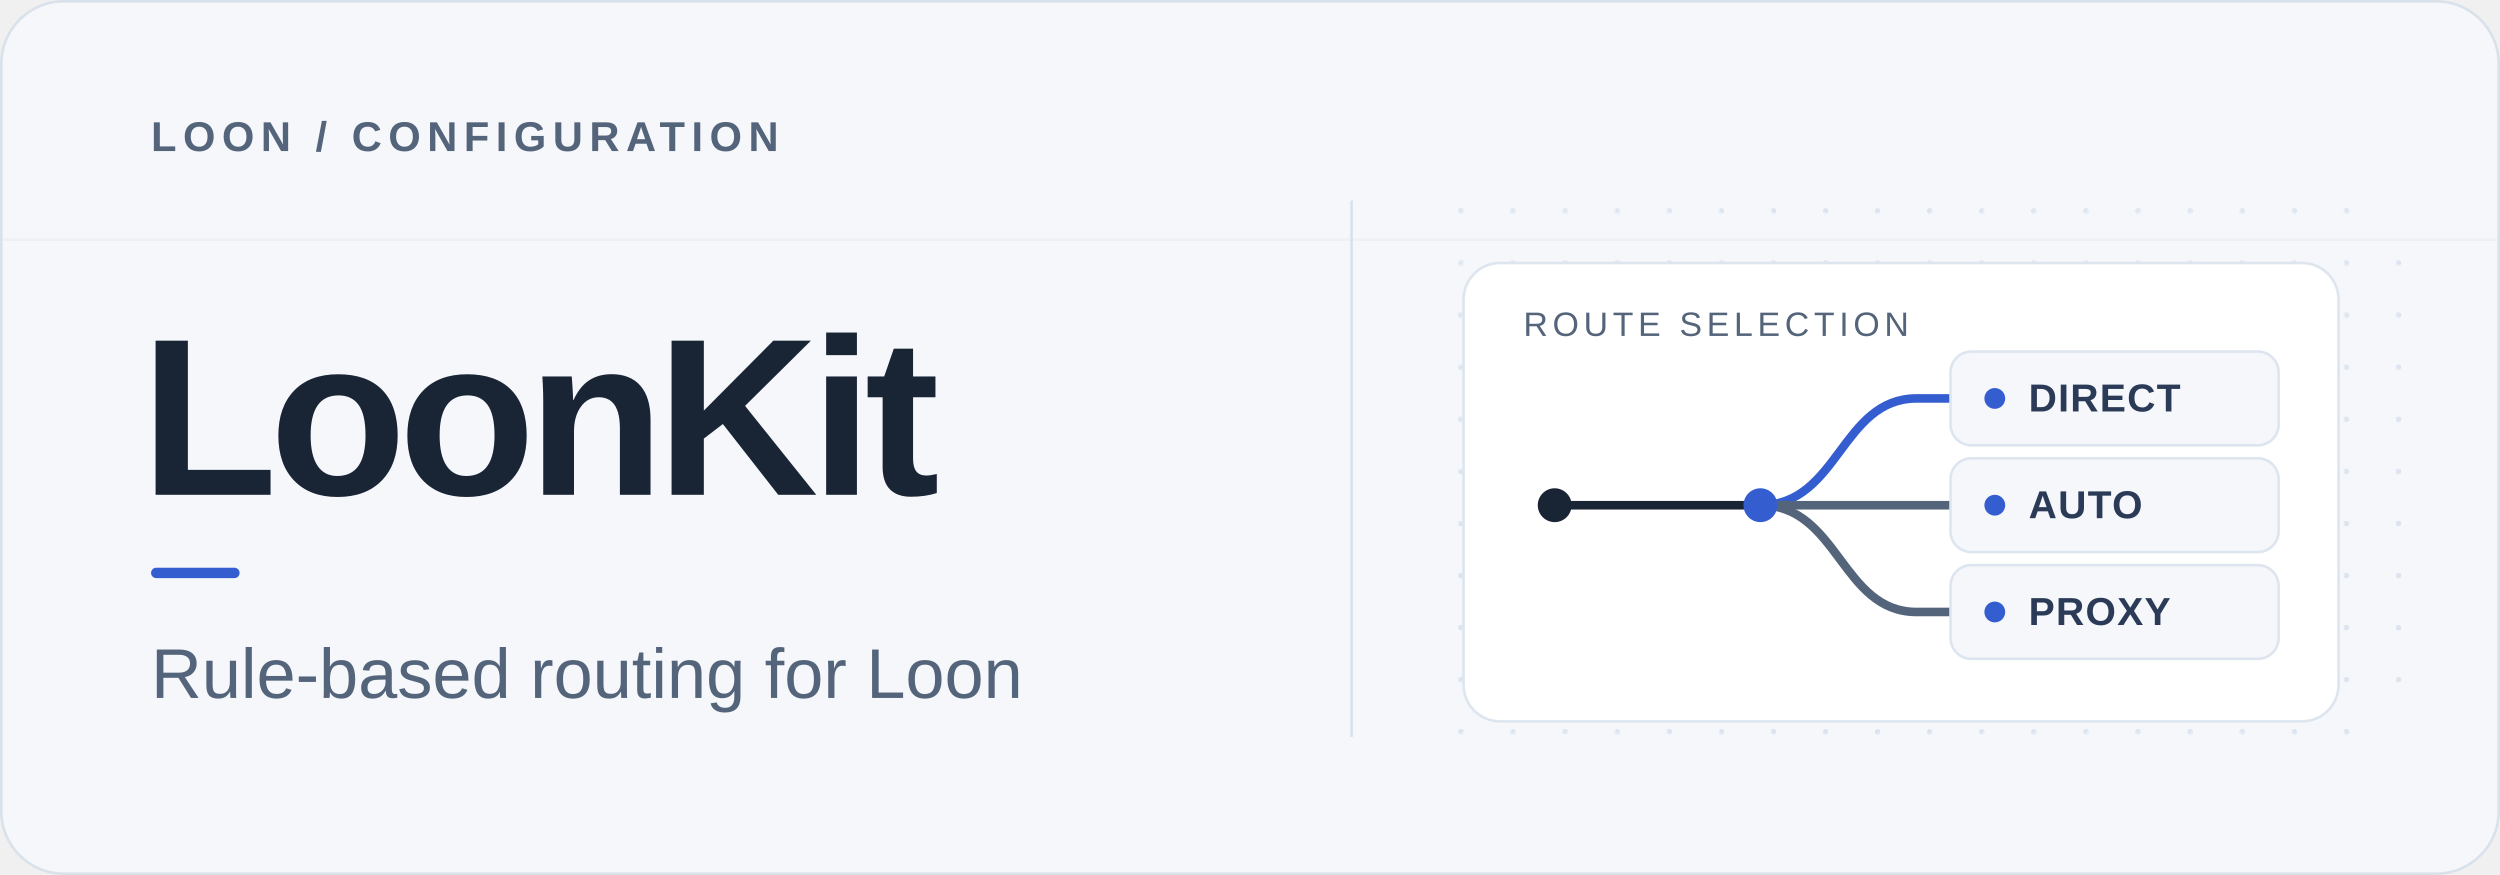
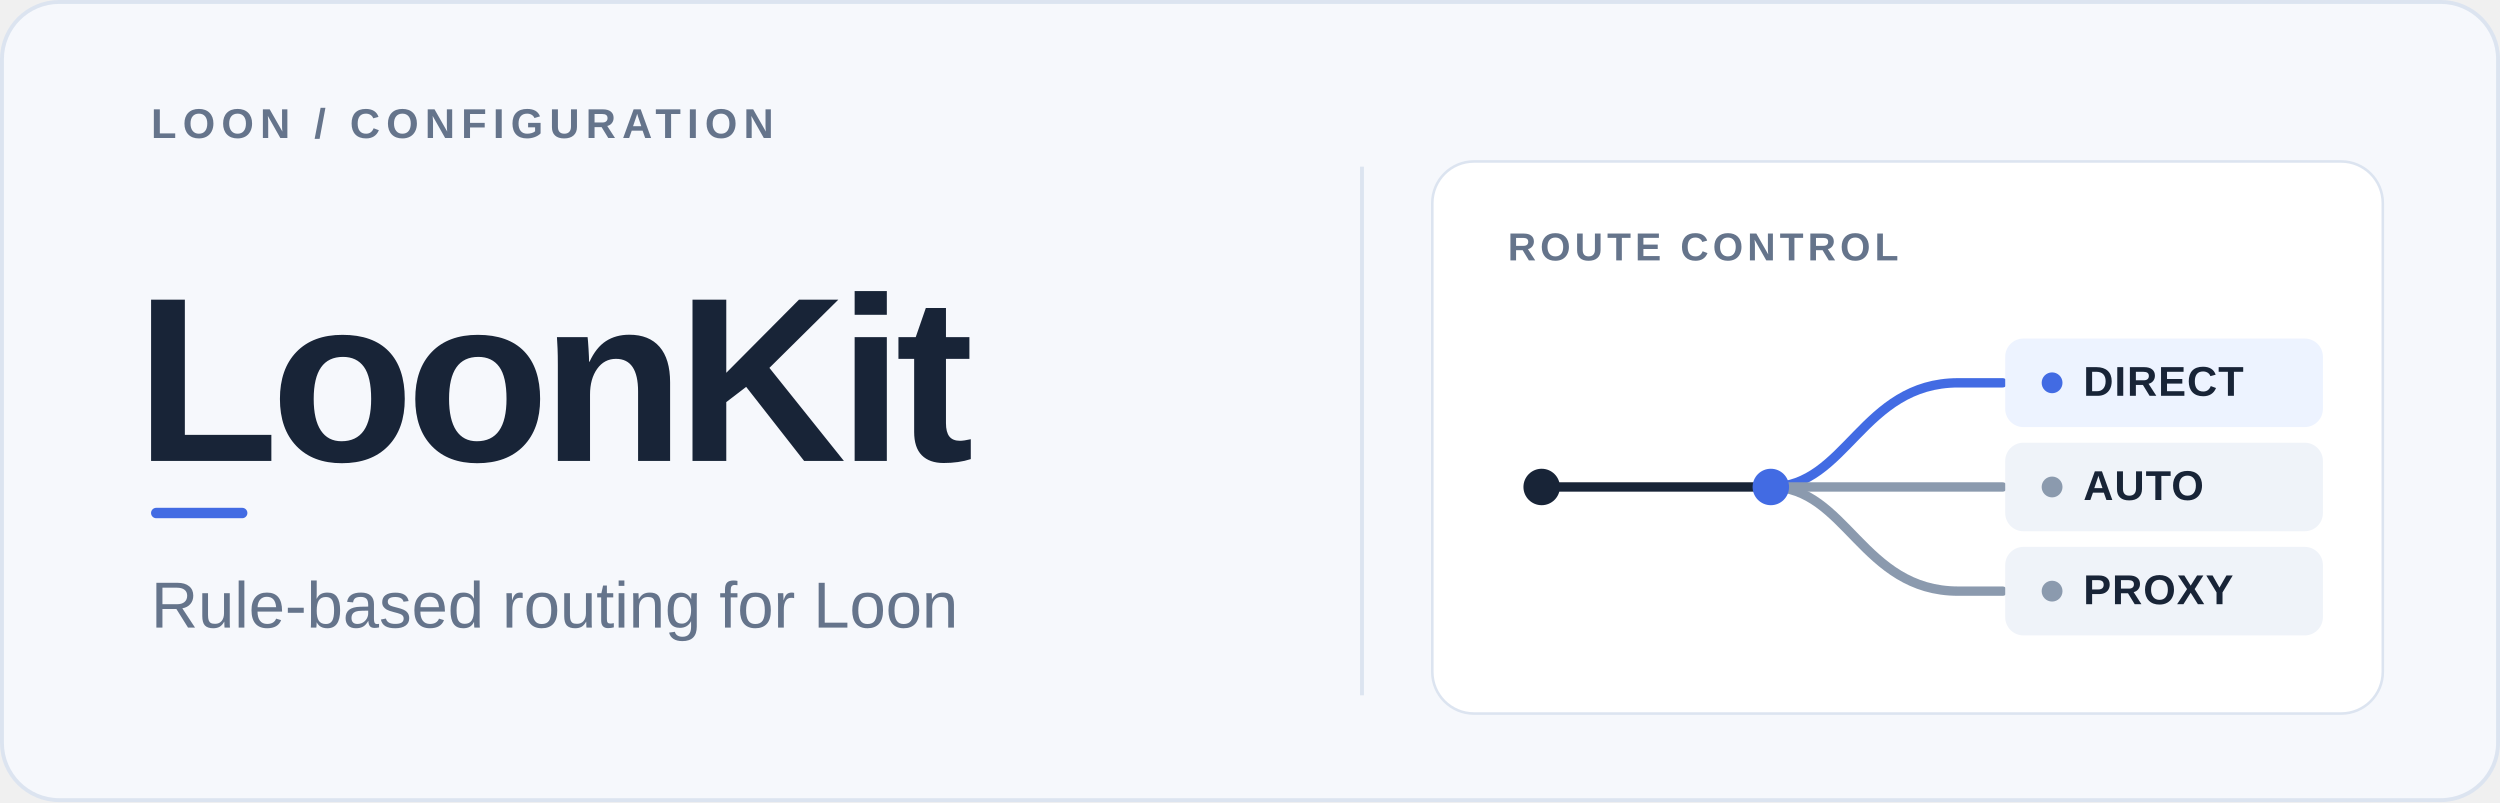
- <svg xmlns="http://www.w3.org/2000/svg" width="960" height="336" viewBox="0 0 960 336" role="img" aria-label="LoonKit: rule-based routing configuration for Loon">
-   <defs>
-     <pattern id="dots" width="20" height="20" patternUnits="userSpaceOnUse">
-       <circle cx="1" cy="1" r="1.05" fill="#DAE2ED" />
-     </pattern>
-   </defs>
-   <rect x=".5" y=".5" width="959" height="335" rx="24" fill="#F5F7FB" stroke="#D9E1EB" />
-   <path d="M0 92H960" stroke="#D9E1EB" opacity=".28" />
-   <text x="58" y="58" fill="#54647A" font-family="-apple-system,BlinkMacSystemFont,Segoe UI,Arial,sans-serif" font-size="16" letter-spacing="2.5" font-weight="600">LOON  /  CONFIGURATION</text>
-   <text x="54" y="190" fill="#192435" font-family="-apple-system,BlinkMacSystemFont,Segoe UI,Arial,sans-serif" font-size="86" font-weight="750" letter-spacing="-3">LoonKit</text>
-   <rect x="58" y="218" width="34" height="4" rx="2" fill="#345ED0" />
-   <text x="58" y="268" fill="#54647A" font-family="-apple-system,BlinkMacSystemFont,Segoe UI,Arial,sans-serif" font-size="27" font-weight="500">Rule-based routing for Loon</text>
-   <path d="M519 77V283" stroke="#D9E1EB" />
-   <rect x="547" y="74" width="376" height="212" rx="17" fill="url(#dots)" />
-   <rect x="562" y="101" width="336" height="176" rx="14" fill="#FFFFFF" stroke="#DDE5EF" />
-   <text x="585" y="129" fill="#54647A" font-family="-apple-system,BlinkMacSystemFont,Segoe UI,Arial,sans-serif" font-size="13" letter-spacing="1.8">ROUTE SELECTION</text>
-   <g fill="none" stroke-linecap="round" stroke-linejoin="round" stroke-width="3.3">
-     <path d="M597 194H676" stroke="#192435" />
-     <path d="M676 194C706 194 707 153 736 153H749" stroke="#345ED0" />
-     <path d="M676 194H749" stroke="#54647A" />
-     <path d="M676 194C706 194 707 235 736 235H749" stroke="#54647A" />
+ <svg xmlns="http://www.w3.org/2000/svg" width="960" height="308" viewBox="0 0 960 308" role="img" aria-label="LoonKit - Routing configuration for Loon">
+   <rect x=".75" y=".75" width="958.5" height="306.5" rx="22" fill="#F6F8FC" stroke="#DCE4F0" stroke-width="1.5" />
+   <text x="58" y="53" fill="#65748B" font-family="-apple-system,BlinkMacSystemFont,'Segoe UI',Arial,sans-serif" font-size="16" font-weight="600" letter-spacing="2.4">LOON / CONFIGURATION</text>
+   <text x="52" y="177" fill="#182437" font-family="-apple-system,BlinkMacSystemFont,'Segoe UI',Arial,sans-serif" font-size="90" font-weight="750" letter-spacing="-3">LoonKit</text>
+   <rect x="58" y="195" width="37" height="4" rx="2" fill="#426BE3" />
+   <text x="58" y="241" fill="#65748B" font-family="-apple-system,BlinkMacSystemFont,'Segoe UI',Arial,sans-serif" font-size="25" font-weight="500">Rule-based routing for Loon</text>
+   <path d="M523 64V267" stroke="#DCE4F0" stroke-width="1.5" />
+   <rect x="550" y="62" width="365" height="212" rx="16" fill="#FFFFFF" stroke="#DCE4F0" />
+   <text x="579" y="100" fill="#65748B" font-family="-apple-system,BlinkMacSystemFont,'Segoe UI',Arial,sans-serif" font-size="15" letter-spacing="1.6" font-weight="600">ROUTE CONTROL</text>
+   <g fill="none" stroke-width="3.6" stroke-linecap="round" stroke-linejoin="round">
+     <path d="M592 187H680" stroke="#182437" />
+     <path d="M680 187C709 187 715 147 752 147H769" stroke="#426BE3" />
+     <path d="M680 187H769" stroke="#8B9AAE" />
+     <path d="M680 187C709 187 715 227 752 227H769" stroke="#8B9AAE" />
  </g>
-   <circle cx="597" cy="194" r="6.5" fill="#192435" />
-   <circle cx="676" cy="194" r="6.5" fill="#345ED0" />
-   <g font-family="-apple-system,BlinkMacSystemFont,Segoe UI,Arial,sans-serif" font-size="15" font-weight="650" letter-spacing=".5">
-     <rect x="749" y="135" width="126" height="36" rx="8" fill="#F5F7FB" stroke="#DDE5EF" />
-     <circle cx="766" cy="153" r="4" fill="#345ED0" />
-     <text x="779" y="158" fill="#2B3B57">DIRECT</text>
-     <rect x="749" y="176" width="126" height="36" rx="8" fill="#F5F7FB" stroke="#DDE5EF" />
-     <circle cx="766" cy="194" r="4" fill="#345ED0" />
-     <text x="779" y="199" fill="#2B3B57">AUTO</text>
-     <rect x="749" y="217" width="126" height="36" rx="8" fill="#F5F7FB" stroke="#DDE5EF" />
-     <circle cx="766" cy="235" r="4" fill="#345ED0" />
-     <text x="779" y="240" fill="#2B3B57">PROXY</text>
+   <circle cx="592" cy="187" r="7" fill="#182437" />
+   <circle cx="680" cy="187" r="7" fill="#426BE3" />
+   <g font-family="-apple-system,BlinkMacSystemFont,'Segoe UI',Arial,sans-serif" font-size="16" font-weight="650" letter-spacing=".4">
+     <rect x="770" y="130" width="122" height="34" rx="7" fill="#EDF3FF" />
+     <rect x="770" y="170" width="122" height="34" rx="7" fill="#EFF3F9" />
+     <rect x="770" y="210" width="122" height="34" rx="7" fill="#EFF3F9" />
+     <circle cx="788" cy="147" r="4" fill="#426BE3" />
+     <text x="800" y="152" fill="#182437">DIRECT</text>
+     <circle cx="788" cy="187" r="4" fill="#8B9AAE" />
+     <text x="800" y="192" fill="#182437">AUTO</text>
+     <circle cx="788" cy="227" r="4" fill="#8B9AAE" />
+     <text x="800" y="232" fill="#182437">PROXY</text>
  </g>
</svg>
